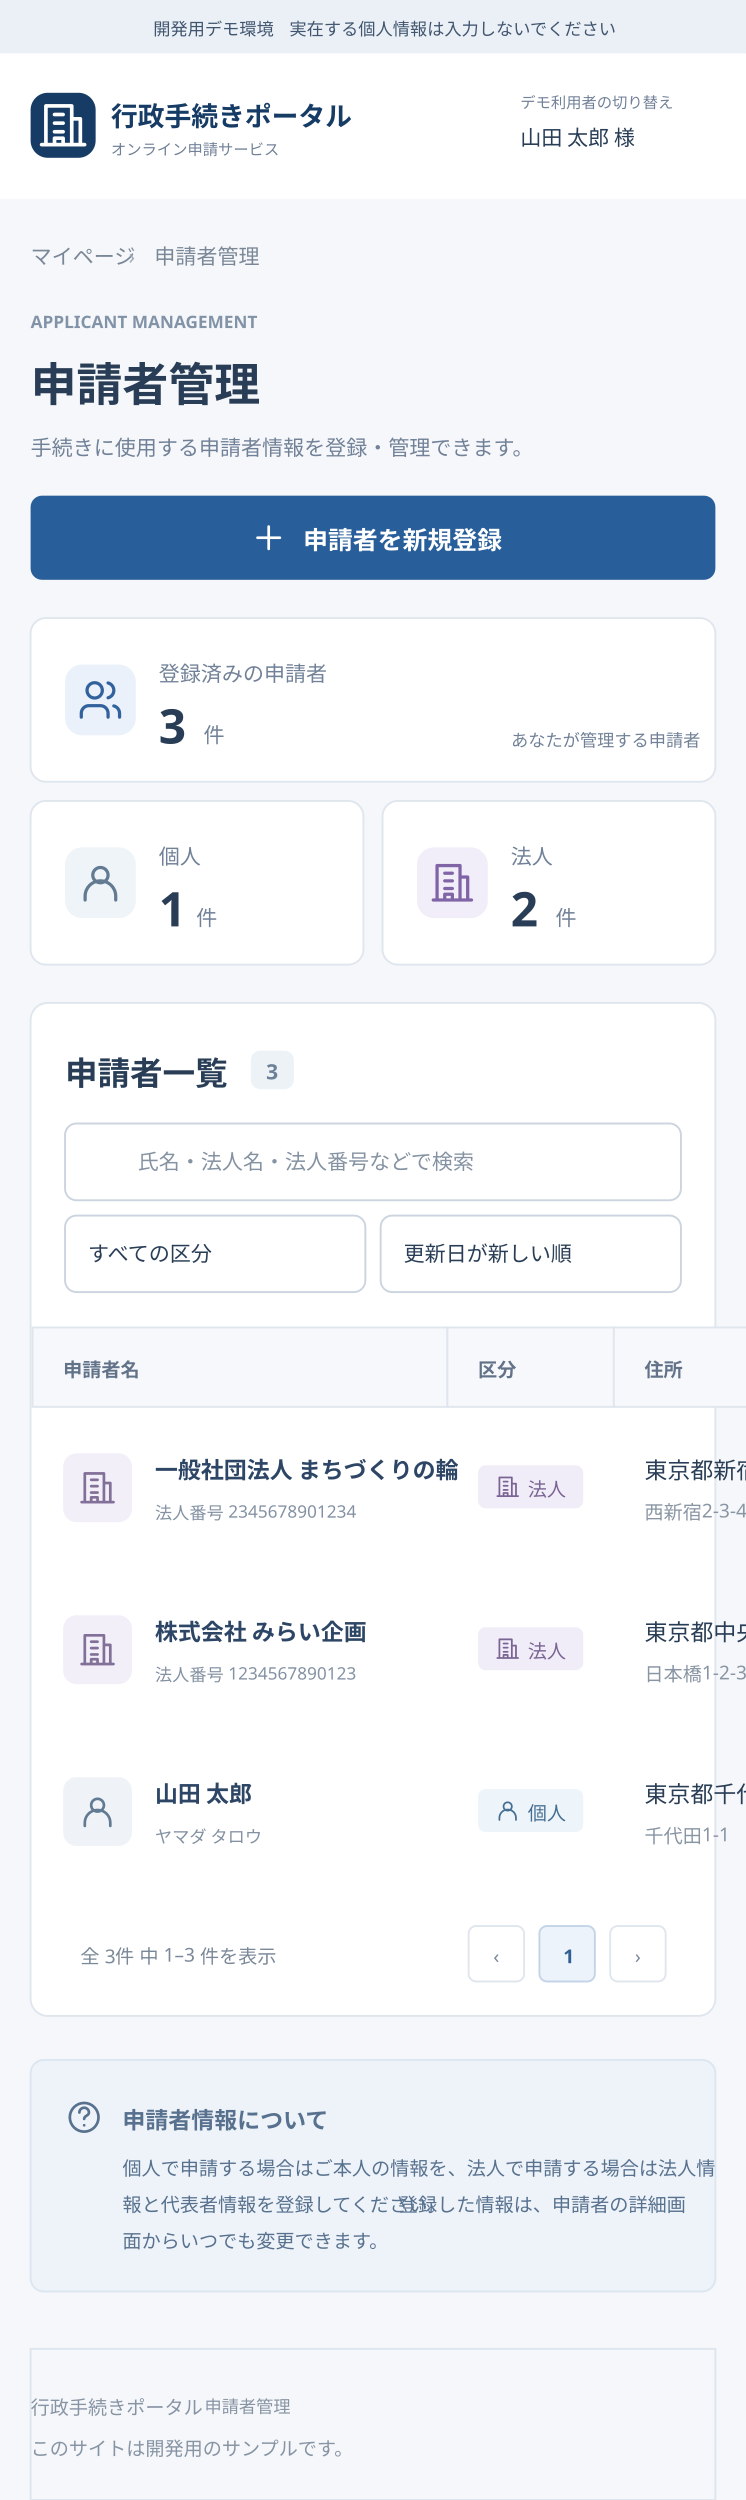
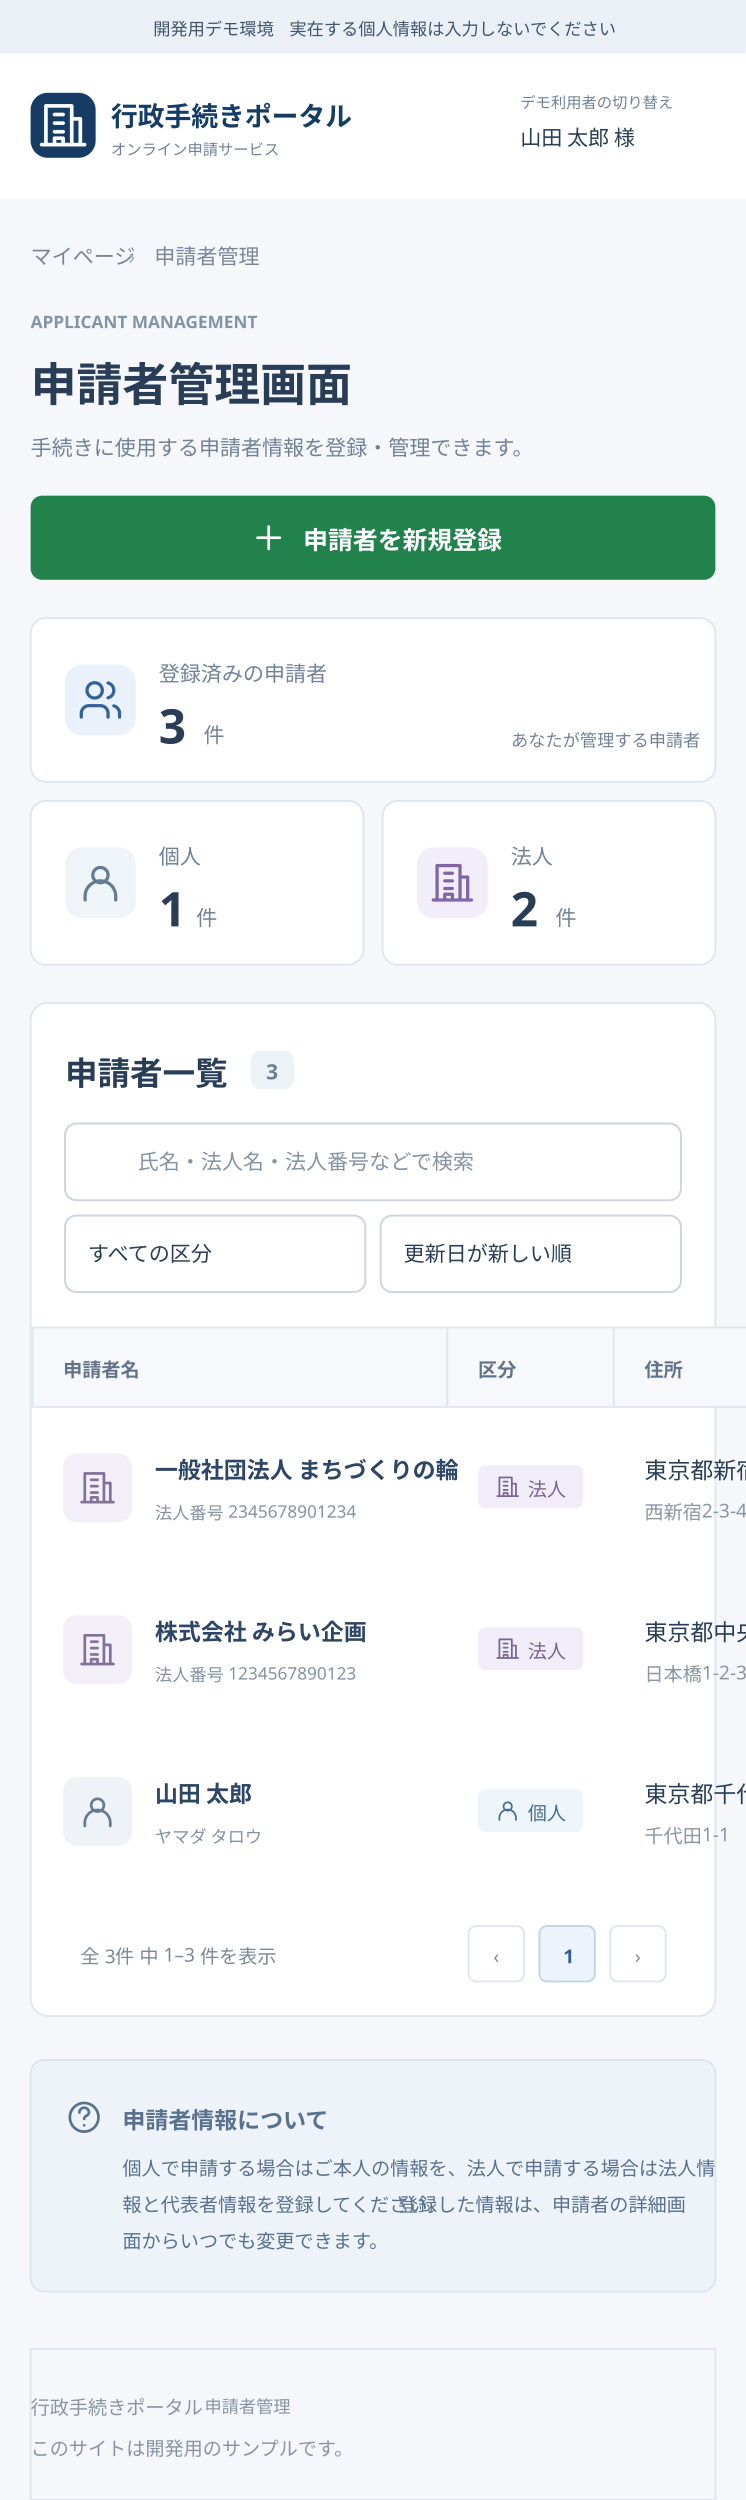
<svg xmlns="http://www.w3.org/2000/svg" width="390" height="1307" viewBox="0 0 390 1307">
  <rect width="390" height="1307" fill="#f5f7fa" />
  <rect x="0" y="0" width="390" height="1307.016" rx="0" fill="rgb(245, 247, 250)" stroke="none" stroke-width="0" />
  <rect x="0" y="0" width="390" height="28" rx="0" fill="rgb(234, 240, 246)" stroke="none" stroke-width="0" />
  <text x="80.109" y="18.38" font-family="sans-serif" font-size="9px" font-weight="400" fill="rgb(65, 85, 111)">開発用デモ環境 </text>
  <text x="151.312" y="18.38" font-family="sans-serif" font-size="9px" font-weight="400" fill="rgb(65, 85, 111)">実在する個人情報は入力しないでください</text>
  <rect x="0" y="28" width="390" height="76" rx="0" fill="rgb(255, 255, 255)" stroke="none" stroke-width="0" />
  <rect x="16" y="48.5" width="34" height="34" rx="9" fill="rgb(22, 60, 102)" stroke="none" stroke-width="0" />
  <svg x="19.5" y="52" width="27" height="27" viewBox="0 0 24 24" fill="none" stroke="rgb(255, 255, 255)" stroke-width="1.7" stroke-linecap="round" stroke-linejoin="round">
    <path d="M4 21V3h12v18M16 9h4v12M2 21h20M8 7h4M8 11h4M8 15h4M8 21v-3h4v3" />
  </svg>
  <text x="58" y="65.839" font-family="sans-serif" font-size="14px" font-weight="700" fill="rgb(22, 60, 102)">行政手続きポータル</text>
  <text x="58" y="81.013" font-family="sans-serif" font-size="8px" font-weight="400" fill="rgb(113, 129, 151)">オンライン申請サービス</text>
  <text x="272" y="56.466" font-family="sans-serif" font-size="8px" font-weight="400" fill="rgb(113, 129, 151)">デモ利用者の切り替え</text>
  <rect x="272" y="59.094" width="102" height="26" rx="6" fill="rgb(255, 255, 255)" stroke="none" stroke-width="0" />
  <text x="272" y="75.944" font-family="sans-serif" font-size="11px" fill="rgb(41, 62, 86)">山田 太郎 様</text>
  <text x="16" y="138.02" font-family="sans-serif" font-size="11px" font-weight="400" fill="rgb(122, 135, 151)">マイページ</text>
  <text x="67.188" y="138.02" font-family="sans-serif" font-size="11px" font-weight="400" fill="rgb(160, 172, 184)">›</text>
  <text x="80.672" y="138.02" font-family="sans-serif" font-size="11px" font-weight="400" fill="rgb(122, 135, 151)">申請者管理</text>
  <text x="16" y="171.521" font-family="sans-serif" font-size="9px" font-weight="700" fill="rgb(130, 147, 168)">APPLICANT MANAGEMENT</text>
-   <text x="16" y="209.664" font-family="sans-serif" font-size="24px" font-weight="700" fill="rgb(41, 62, 86)">申請者管理</text>
+   <text x="16" y="209.664" font-family="sans-serif" font-size="24px" font-weight="700" fill="rgb(41, 62, 86)">申請者管理画面</text>
  <text x="16" y="238.004" font-family="sans-serif" font-size="11px" font-weight="400" fill="rgb(113, 129, 151)">手続きに使用する申請者情報を登録・管理できます。</text>
-   <rect x="16" y="259.125" width="358" height="44" rx="6" fill="rgb(40, 94, 153)" stroke="none" stroke-width="0" />
+   <rect x="16" y="259.125" width="358" height="44" rx="6" fill="rgb(33, 131, 75)" stroke="none" stroke-width="0" />
  <svg x="130.469" y="271.125" width="20" height="20" viewBox="0 0 24 24" fill="none" stroke="rgb(255, 255, 255)" stroke-width="1.7" stroke-linecap="round" stroke-linejoin="round">
    <path d="M12 5v14M5 12h14" />
  </svg>
  <text x="158.469" y="287.066" font-family="sans-serif" font-size="13px" font-weight="600" fill="rgb(255, 255, 255)">申請者を新規登録</text>
  <rect x="16" y="323.125" width="358" height="85.594" rx="8" fill="rgb(255, 255, 255)" stroke="rgb(224, 230, 238)" stroke-width="1" />
  <rect x="34" y="347.422" width="37" height="37" rx="9" fill="rgb(234, 241, 251)" stroke="none" stroke-width="0" />
  <svg x="40.5" y="353.922" width="24" height="24" viewBox="0 0 24 24" fill="none" stroke="rgb(50, 98, 156)" stroke-width="1.7" stroke-linecap="round" stroke-linejoin="round">
    <path d="M16 21v-2a4 4 0 0 0-4-4H6a4 4 0 0 0-4 4v2" />
    <circle cx="9" cy="7" r="4" />
    <path d="M22 21v-2a4 4 0 0 0-3-3.87M16 3.13a4 4 0 0 1 0 7.75" />
  </svg>
  <text x="83" y="356.145" font-family="sans-serif" font-size="11px" font-weight="400" fill="rgb(113, 129, 151)">登録済みの申請者</text>
  <text x="83" y="388.719" font-family="sans-serif" font-size="25px" font-weight="650" fill="rgb(41, 62, 86)">3</text>
  <text x="106.391" y="388.239" font-family="sans-serif" font-size="11px" font-weight="400" fill="rgb(113, 129, 151)">件</text>
  <text x="267.172" y="390.255" font-family="sans-serif" font-size="9px" font-weight="400" fill="rgb(113, 129, 151)">あなたが管理する申請者</text>
  <rect x="16" y="418.719" width="174" height="85.594" rx="8" fill="rgb(255, 255, 255)" stroke="rgb(224, 230, 238)" stroke-width="1" />
  <rect x="34" y="443.016" width="37" height="37" rx="9" fill="rgb(239, 244, 248)" stroke="none" stroke-width="0" />
  <svg x="40.5" y="449.516" width="24" height="24" viewBox="0 0 24 24" fill="none" stroke="rgb(98, 123, 147)" stroke-width="1.7" stroke-linecap="round" stroke-linejoin="round">
    <circle cx="12" cy="8" r="4" />
    <path d="M4 21v-2a8 8 0 0 1 16 0v2" />
  </svg>
  <text x="83" y="451.739" font-family="sans-serif" font-size="11px" font-weight="400" fill="rgb(113, 129, 151)">個人</text>
  <text x="83" y="484.312" font-family="sans-serif" font-size="25px" font-weight="650" fill="rgb(41, 62, 86)">1</text>
  <text x="102.562" y="483.832" font-family="sans-serif" font-size="11px" font-weight="400" fill="rgb(113, 129, 151)">件</text>
  <rect x="200" y="418.719" width="174" height="85.594" rx="8" fill="rgb(255, 255, 255)" stroke="rgb(224, 230, 238)" stroke-width="1" />
  <rect x="218" y="443.016" width="37" height="37" rx="9" fill="rgb(241, 237, 249)" stroke="none" stroke-width="0" />
  <svg x="224.5" y="449.516" width="24" height="24" viewBox="0 0 24 24" fill="none" stroke="rgb(128, 100, 166)" stroke-width="1.7" stroke-linecap="round" stroke-linejoin="round">
    <path d="M4 21V3h12v18M16 9h4v12M2 21h20M8 7h4M8 11h4M8 15h4M8 21v-3h4v3" />
  </svg>
  <text x="267" y="451.739" font-family="sans-serif" font-size="11px" font-weight="400" fill="rgb(113, 129, 151)">法人</text>
  <text x="267" y="484.312" font-family="sans-serif" font-size="25px" font-weight="650" fill="rgb(41, 62, 86)">2</text>
  <text x="290.391" y="483.832" font-family="sans-serif" font-size="11px" font-weight="400" fill="rgb(113, 129, 151)">件</text>
  <rect x="16" y="524.312" width="358" height="529.609" rx="9" fill="rgb(255, 255, 255)" stroke="rgb(224, 230, 238)" stroke-width="1" />
  <text x="34" y="567.253" font-family="sans-serif" font-size="17px" font-weight="700" fill="rgb(41, 62, 86)">申請者一覧</text>
  <rect x="131.125" y="549.266" width="22.547" height="20.141" rx="5" fill="rgb(237, 242, 247)" stroke="none" stroke-width="0" />
  <text x="139.125" y="564.286" font-family="sans-serif" font-size="11px" font-weight="700" fill="rgb(108, 128, 152)">3</text>
  <svg x="46" y="597.422" width="17" height="20" viewBox="0 0 24 24" fill="none" stroke="rgb(139, 153, 170)" stroke-width="1.7" stroke-linecap="round" stroke-linejoin="round">
    <circle cx="10" cy="10" r="7" />
    <path d="m15 15 6 6" />
  </svg>
  <rect x="34" y="587.359" width="322" height="40.141" rx="6" fill="rgb(255, 255, 255)" stroke="rgb(203, 212, 223)" stroke-width="1" />
  <text x="72" y="611.28" font-family="sans-serif" font-size="11px" fill="#8592a2">氏名・法人名・法人番号などで検索</text>
  <rect x="34" y="635.5" width="157" height="40" rx="6" fill="rgb(255, 255, 255)" stroke="rgb(203, 212, 223)" stroke-width="1" />
  <text x="46" y="659.35" font-family="sans-serif" font-size="11px" fill="rgb(41, 62, 86)">すべての区分</text>
  <rect x="199" y="635.5" width="157" height="40" rx="6" fill="rgb(255, 255, 255)" stroke="rgb(203, 212, 223)" stroke-width="1" />
  <text x="211" y="659.35" font-family="sans-serif" font-size="11px" fill="rgb(41, 62, 86)">更新日が新しい順</text>
  <rect x="17" y="694" width="216.922" height="41.5" rx="0" fill="rgb(246, 248, 251)" stroke="rgb(224, 230, 238)" stroke-width="1" />
  <text x="33" y="719.7" font-family="sans-serif" font-size="10px" font-weight="600" fill="rgb(98, 115, 137)">申請者名</text>
  <rect x="233.922" y="694" width="87" height="41.5" rx="0" fill="rgb(246, 248, 251)" stroke="rgb(224, 230, 238)" stroke-width="1" />
  <text x="249.922" y="719.7" font-family="sans-serif" font-size="10px" font-weight="600" fill="rgb(98, 115, 137)">区分</text>
  <rect x="320.922" y="694" width="116" height="41.5" rx="0" fill="rgb(246, 248, 251)" stroke="rgb(224, 230, 238)" stroke-width="1" />
  <text x="336.922" y="719.7" font-family="sans-serif" font-size="10px" font-weight="600" fill="rgb(98, 115, 137)">住所</text>
  <rect x="436.922" y="694" width="88.016" height="41.5" rx="0" fill="rgb(246, 248, 251)" stroke="rgb(224, 230, 238)" stroke-width="1" />
  <text x="452.922" y="719.7" font-family="sans-serif" font-size="10px" font-weight="600" fill="rgb(98, 115, 137)">更新日</text>
  <rect x="524.938" y="694" width="101" height="41.5" rx="0" fill="rgb(246, 248, 251)" stroke="rgb(224, 230, 238)" stroke-width="1" />
  <text x="539.938" y="726.95" font-family="sans-serif" font-size="10px" font-weight="600" fill="rgb(98, 115, 137)">操作</text>
  <rect x="33" y="759.812" width="36" height="36" rx="7" fill="rgb(242, 239, 249)" stroke="none" stroke-width="0" />
  <svg x="41" y="767.812" width="20" height="20" viewBox="0 0 24 24" fill="none" stroke="rgb(130, 112, 152)" stroke-width="1.7" stroke-linecap="round" stroke-linejoin="round">
    <path d="M4 21V3h12v18M16 9h4v12M2 21h20M8 7h4M8 11h4M8 15h4M8 21v-3h4v3" />
  </svg>
  <text x="81" y="772.84" font-family="sans-serif" font-size="12px" font-weight="650" fill="rgb(45, 70, 102)">一般社団法人 まちづくりの輪</text>
  <text x="81" y="794.177" font-family="sans-serif" font-size="9px" font-weight="400" fill="rgb(131, 145, 162)">法人番号 2345678901234</text>
  <rect x="249.922" y="766.047" width="55" height="22.5" rx="4" fill="rgb(241, 237, 248)" stroke="none" stroke-width="0" />
  <svg x="258.922" y="770.797" width="13" height="13" viewBox="0 0 24 24" fill="none" stroke="rgb(121, 100, 147)" stroke-width="1.7" stroke-linecap="round" stroke-linejoin="round">
    <path d="M4 21V3h12v18M16 9h4v12M2 21h20M8 7h4M8 11h4M8 15h4M8 21v-3h4v3" />
  </svg>
  <text x="275.922" y="782.247" font-family="sans-serif" font-size="10px" font-weight="400" fill="rgb(121, 100, 147)">法人</text>
  <text x="336.922" y="773.012" font-family="sans-serif" font-size="12px" font-weight="400" fill="rgb(41, 62, 86)">東京都</text>
  <text x="372.922" y="773.012" font-family="sans-serif" font-size="12px" font-weight="400" fill="rgb(41, 62, 86)">新宿区</text>
  <text x="336.922" y="794.169" font-family="sans-serif" font-size="10px" font-weight="400" fill="rgb(137, 149, 163)">西新宿2-3-4</text>
  <text x="452.922" y="782.77" font-family="sans-serif" font-size="11px" font-weight="400" fill="rgb(113, 129, 150)">2026/09/21</text>
  <rect x="540.938" y="761.75" width="69" height="32.141" rx="5" fill="none" stroke="rgb(215, 225, 237)" stroke-width="1" />
  <text x="552.938" y="782.77" font-family="sans-serif" font-size="11px" font-weight="400" fill="rgb(59, 96, 137)">詳細</text>
  <svg x="582.938" y="770.312" width="15" height="15" viewBox="0 0 24 24" fill="none" stroke="rgb(59, 96, 137)" stroke-width="1.7" stroke-linecap="round" stroke-linejoin="round">
    <path d="m9 5 7 7-7 7" />
  </svg>
  <rect x="33" y="844.453" width="36" height="36" rx="7" fill="rgb(242, 239, 249)" stroke="none" stroke-width="0" />
  <svg x="41" y="852.453" width="20" height="20" viewBox="0 0 24 24" fill="none" stroke="rgb(130, 112, 152)" stroke-width="1.7" stroke-linecap="round" stroke-linejoin="round">
    <path d="M4 21V3h12v18M16 9h4v12M2 21h20M8 7h4M8 11h4M8 15h4M8 21v-3h4v3" />
  </svg>
  <text x="81" y="857.481" font-family="sans-serif" font-size="12px" font-weight="650" fill="rgb(45, 70, 102)">株式会社 みらい企画</text>
  <text x="81" y="878.817" font-family="sans-serif" font-size="9px" font-weight="400" fill="rgb(131, 145, 162)">法人番号 1234567890123</text>
  <rect x="249.922" y="850.688" width="55" height="22.5" rx="4" fill="rgb(241, 237, 248)" stroke="none" stroke-width="0" />
  <svg x="258.922" y="855.438" width="13" height="13" viewBox="0 0 24 24" fill="none" stroke="rgb(121, 100, 147)" stroke-width="1.7" stroke-linecap="round" stroke-linejoin="round">
    <path d="M4 21V3h12v18M16 9h4v12M2 21h20M8 7h4M8 11h4M8 15h4M8 21v-3h4v3" />
  </svg>
  <text x="275.922" y="866.888" font-family="sans-serif" font-size="10px" font-weight="400" fill="rgb(121, 100, 147)">法人</text>
  <text x="336.922" y="857.653" font-family="sans-serif" font-size="12px" font-weight="400" fill="rgb(41, 62, 86)">東京都</text>
  <text x="372.922" y="857.653" font-family="sans-serif" font-size="12px" font-weight="400" fill="rgb(41, 62, 86)">中央区</text>
  <text x="336.922" y="878.809" font-family="sans-serif" font-size="10px" font-weight="400" fill="rgb(137, 149, 163)">日本橋1-2-3</text>
  <text x="452.922" y="867.411" font-family="sans-serif" font-size="11px" font-weight="400" fill="rgb(113, 129, 150)">2026/09/21</text>
  <rect x="540.938" y="846.391" width="69" height="32.141" rx="5" fill="none" stroke="rgb(215, 225, 237)" stroke-width="1" />
  <text x="552.938" y="867.411" font-family="sans-serif" font-size="11px" font-weight="400" fill="rgb(59, 96, 137)">詳細</text>
  <svg x="582.938" y="854.953" width="15" height="15" viewBox="0 0 24 24" fill="none" stroke="rgb(59, 96, 137)" stroke-width="1.7" stroke-linecap="round" stroke-linejoin="round">
    <path d="m9 5 7 7-7 7" />
  </svg>
  <rect x="33" y="929.094" width="36" height="36" rx="7" fill="rgb(239, 243, 248)" stroke="none" stroke-width="0" />
  <svg x="41" y="937.094" width="20" height="20" viewBox="0 0 24 24" fill="none" stroke="rgb(98, 123, 147)" stroke-width="1.7" stroke-linecap="round" stroke-linejoin="round">
    <circle cx="12" cy="8" r="4" />
    <path d="M4 21v-2a8 8 0 0 1 16 0v2" />
  </svg>
  <text x="81" y="942.121" font-family="sans-serif" font-size="12px" font-weight="650" fill="rgb(45, 70, 102)">山田 太郎</text>
  <text x="81" y="963.458" font-family="sans-serif" font-size="9px" font-weight="400" fill="rgb(131, 145, 162)">ヤマダ タロウ</text>
  <rect x="249.922" y="935.328" width="55" height="22.5" rx="4" fill="rgb(237, 244, 250)" stroke="none" stroke-width="0" />
  <svg x="258.922" y="940.078" width="13" height="13" viewBox="0 0 24 24" fill="none" stroke="rgb(70, 110, 146)" stroke-width="1.7" stroke-linecap="round" stroke-linejoin="round">
    <circle cx="12" cy="8" r="4" />
    <path d="M4 21v-2a8 8 0 0 1 16 0v2" />
  </svg>
  <text x="275.922" y="951.528" font-family="sans-serif" font-size="10px" font-weight="400" fill="rgb(70, 110, 146)">個人</text>
  <text x="336.922" y="942.293" font-family="sans-serif" font-size="12px" font-weight="400" fill="rgb(41, 62, 86)">東京都</text>
  <text x="372.922" y="942.293" font-family="sans-serif" font-size="12px" font-weight="400" fill="rgb(41, 62, 86)">千代田区</text>
  <text x="336.922" y="963.45" font-family="sans-serif" font-size="10px" font-weight="400" fill="rgb(137, 149, 163)">千代田1-1</text>
  <text x="452.922" y="952.051" font-family="sans-serif" font-size="11px" font-weight="400" fill="rgb(113, 129, 150)">2026/09/21</text>
  <rect x="540.938" y="931.031" width="69" height="32.141" rx="5" fill="none" stroke="rgb(215, 225, 237)" stroke-width="1" />
  <text x="552.938" y="952.051" font-family="sans-serif" font-size="11px" font-weight="400" fill="rgb(59, 96, 137)">詳細</text>
  <svg x="582.938" y="939.594" width="15" height="15" viewBox="0 0 24 24" fill="none" stroke="rgb(59, 96, 137)" stroke-width="1.7" stroke-linecap="round" stroke-linejoin="round">
    <path d="m9 5 7 7-7 7" />
  </svg>
  <text x="42" y="1026.372" font-family="sans-serif" font-size="10px" font-weight="400" fill="rgb(122, 136, 152)">全 </text>
  <text x="54.75" y="1026.372" font-family="sans-serif" font-size="10px" font-weight="400" fill="rgb(122, 136, 152)">3</text>
  <text x="60.141" y="1026.372" font-family="sans-serif" font-size="10px" font-weight="400" fill="rgb(122, 136, 152)"> 件</text>
  <text x="72.891" y="1026.372" font-family="sans-serif" font-size="10px" font-weight="400" fill="rgb(122, 136, 152)">中 1–3 件を表示</text>
  <rect x="245" y="1006.922" width="29" height="29" rx="4" fill="none" stroke="rgb(224, 230, 238)" stroke-width="1" />
  <text x="257.906" y="1026.372" font-family="sans-serif" font-size="10px" font-weight="400" fill="rgb(122, 136, 152)">‹</text>
  <rect x="282" y="1006.922" width="29" height="29" rx="4" fill="rgb(237, 243, 250)" stroke="rgb(196, 212, 232)" stroke-width="1" />
  <text x="294.484" y="1026.372" font-family="sans-serif" font-size="10px" font-weight="600" fill="rgb(49, 95, 148)">1</text>
  <rect x="319" y="1006.922" width="29" height="29" rx="4" fill="none" stroke="rgb(224, 230, 238)" stroke-width="1" />
  <text x="331.906" y="1026.372" font-family="sans-serif" font-size="10px" font-weight="400" fill="rgb(122, 136, 152)">›</text>
  <rect x="16" y="1076.922" width="358" height="121.094" rx="7" fill="rgb(237, 243, 249)" stroke="rgb(220, 230, 240)" stroke-width="1" />
  <svg x="34" y="1096.922" width="20" height="20" viewBox="0 0 24 24" fill="none" stroke="rgb(88, 113, 142)" stroke-width="1.7" stroke-linecap="round" stroke-linejoin="round">
    <circle cx="12" cy="12" r="9" />
    <path d="M9 9a3 3 0 0 1 6 0c0 2-3 2-3 4M12 17h.01" />
  </svg>
  <text x="64" y="1112.762" font-family="sans-serif" font-size="12px" font-weight="600" fill="rgb(88, 113, 142)">申請者情報について</text>
  <text x="64" y="1137.216" font-family="sans-serif" font-size="10px" font-weight="400" fill="rgb(88, 113, 142)">個人で申請する場合はご本人の情報を、法人で申請する場合は法人情</text>
  <text x="64" y="1156.216" font-family="sans-serif" font-size="10px" font-weight="400" fill="rgb(88, 113, 142)">報と代表者情報を登録してください。</text>
  <text x="208.547" y="1156.216" font-family="sans-serif" font-size="10px" font-weight="400" fill="rgb(88, 113, 142)">登録した情報は、申請者の詳細画</text>
  <text x="64" y="1175.216" font-family="sans-serif" font-size="10px" font-weight="400" fill="rgb(88, 113, 142)">面からいつでも変更できます。</text>
  <rect x="16" y="1228.016" width="358" height="79" rx="0" fill="none" stroke="rgb(222, 229, 237)" stroke-width="1" />
  <text x="16" y="1262.216" font-family="sans-serif" font-size="10px" font-weight="400" fill="rgb(135, 148, 164)">行政手続きポータル </text>
  <text x="106.906" y="1261.396" font-family="sans-serif" font-size="9px" font-weight="400" fill="rgb(135, 148, 164)">申請者管理</text>
  <text x="16" y="1283.716" font-family="sans-serif" font-size="10px" font-weight="400" fill="rgb(135, 148, 164)">このサイトは開発用のサンプルです。</text>
</svg>
